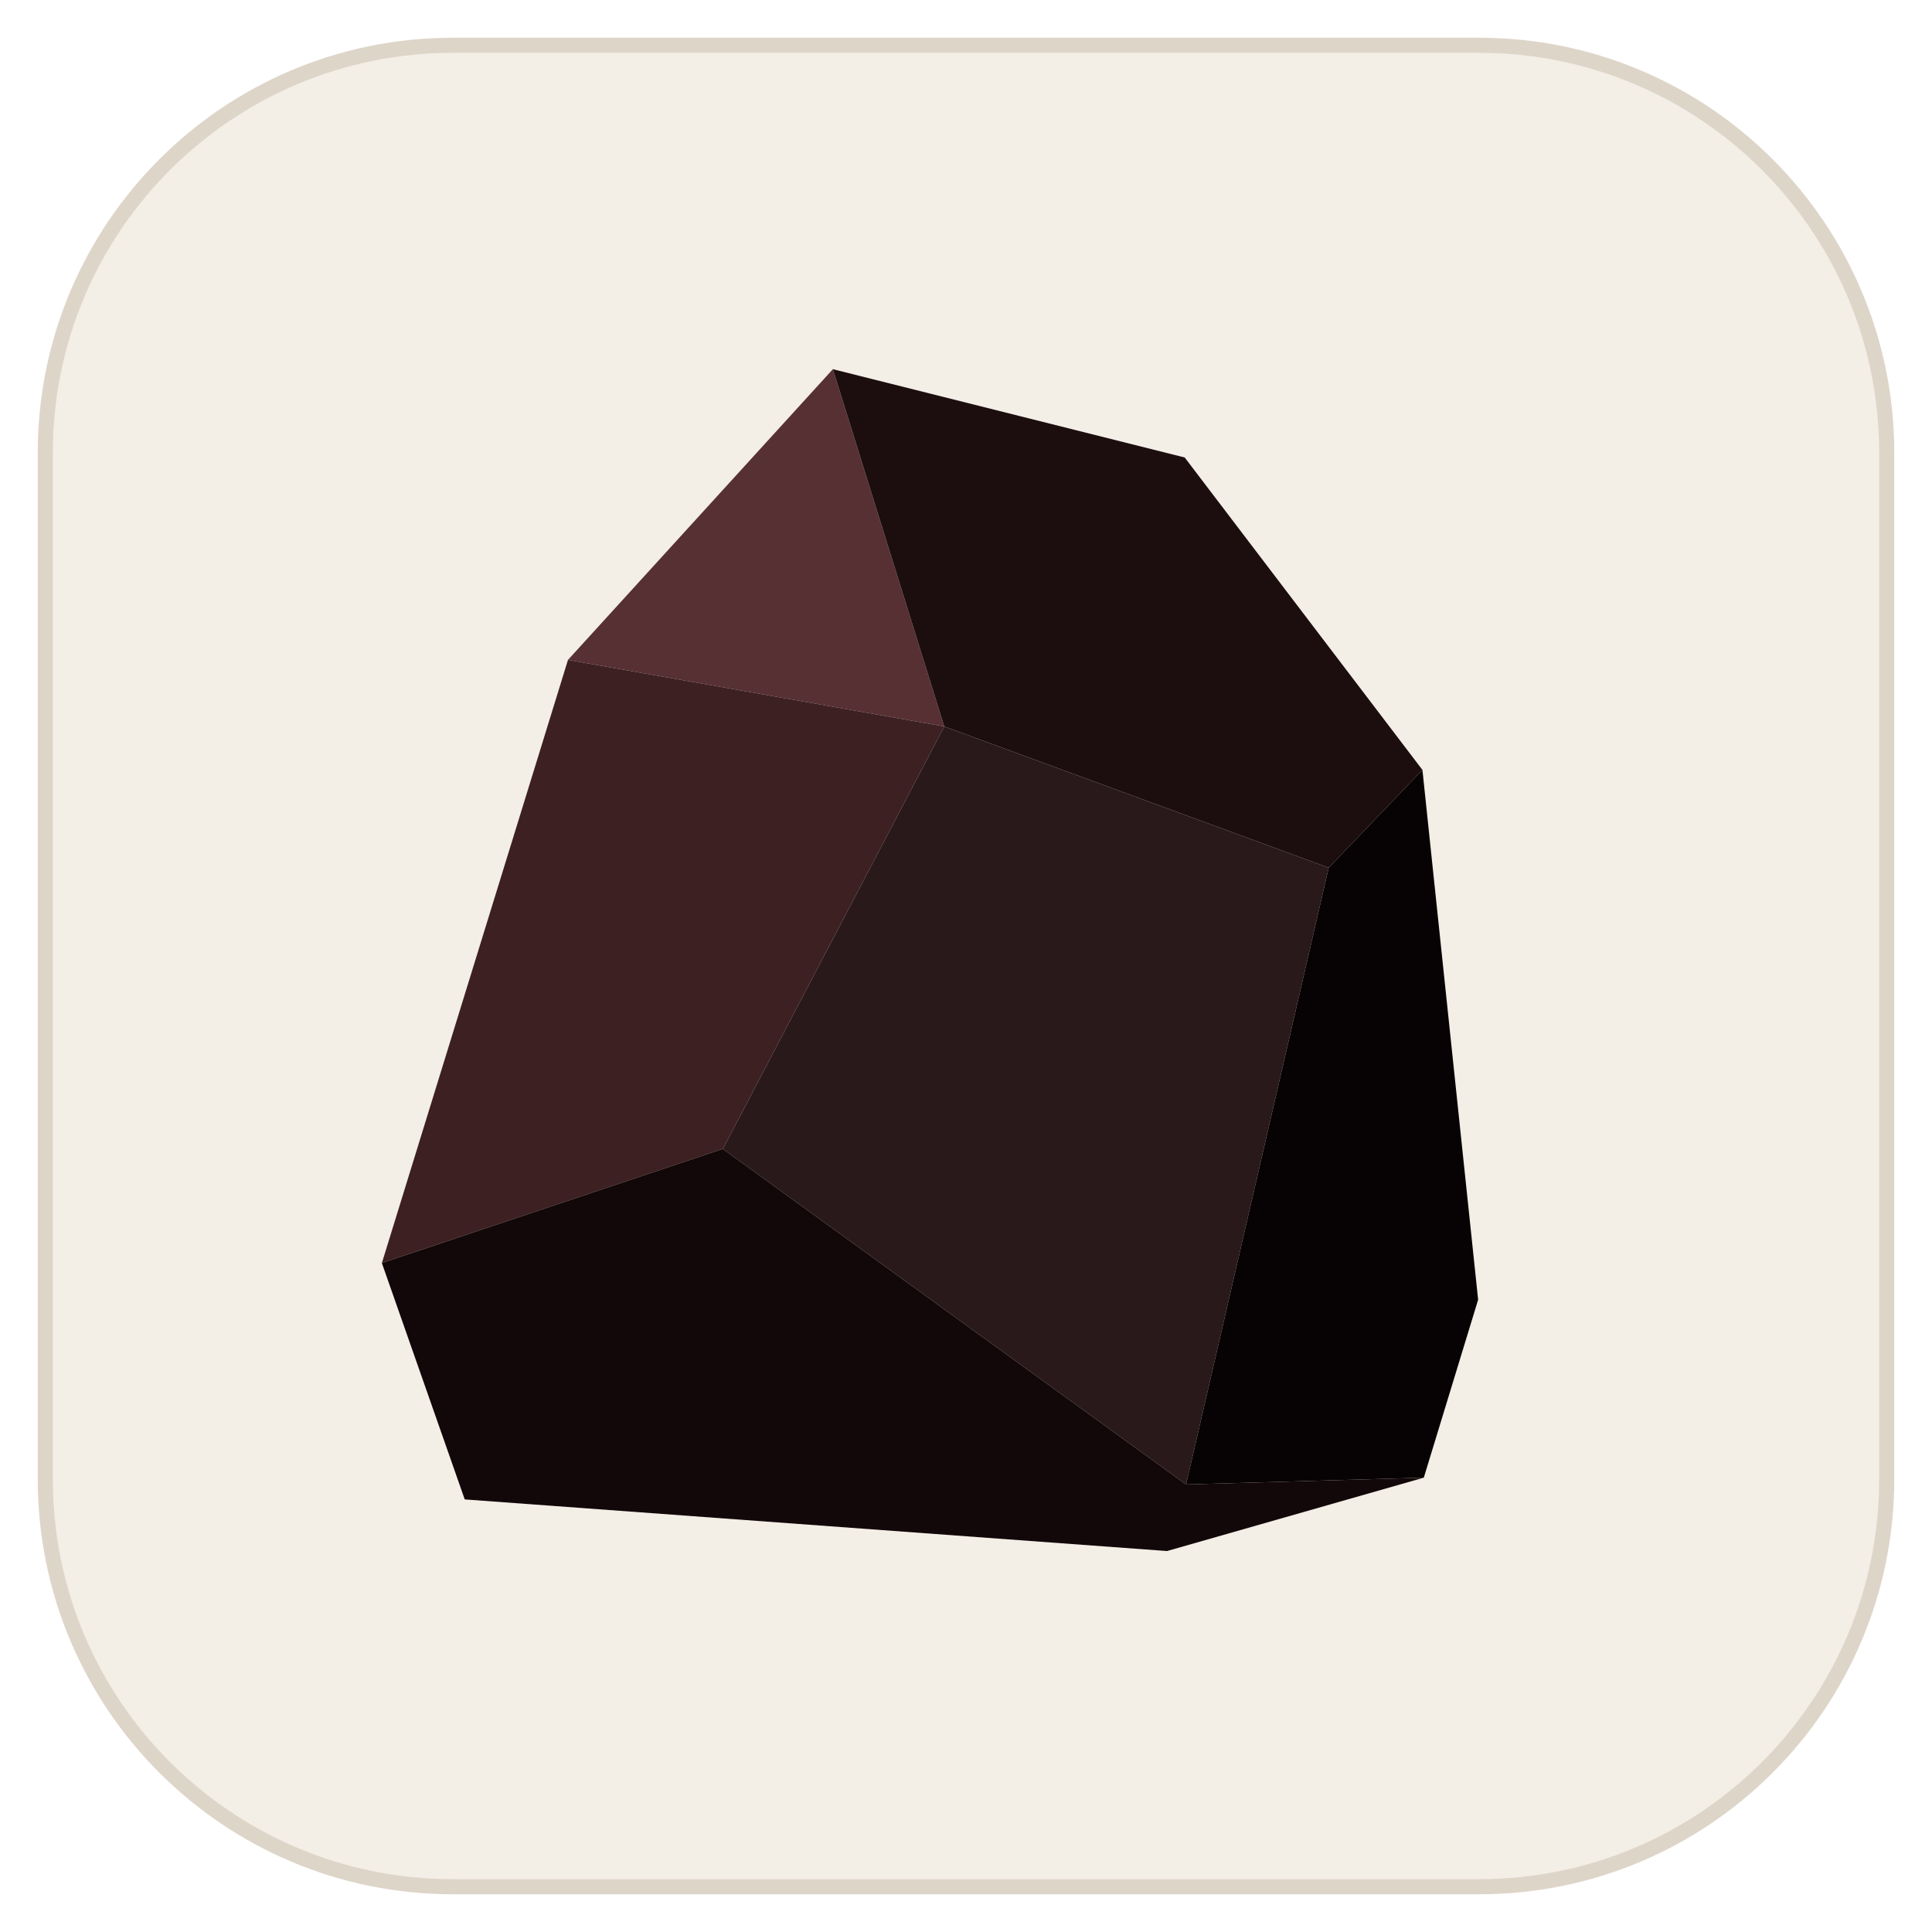
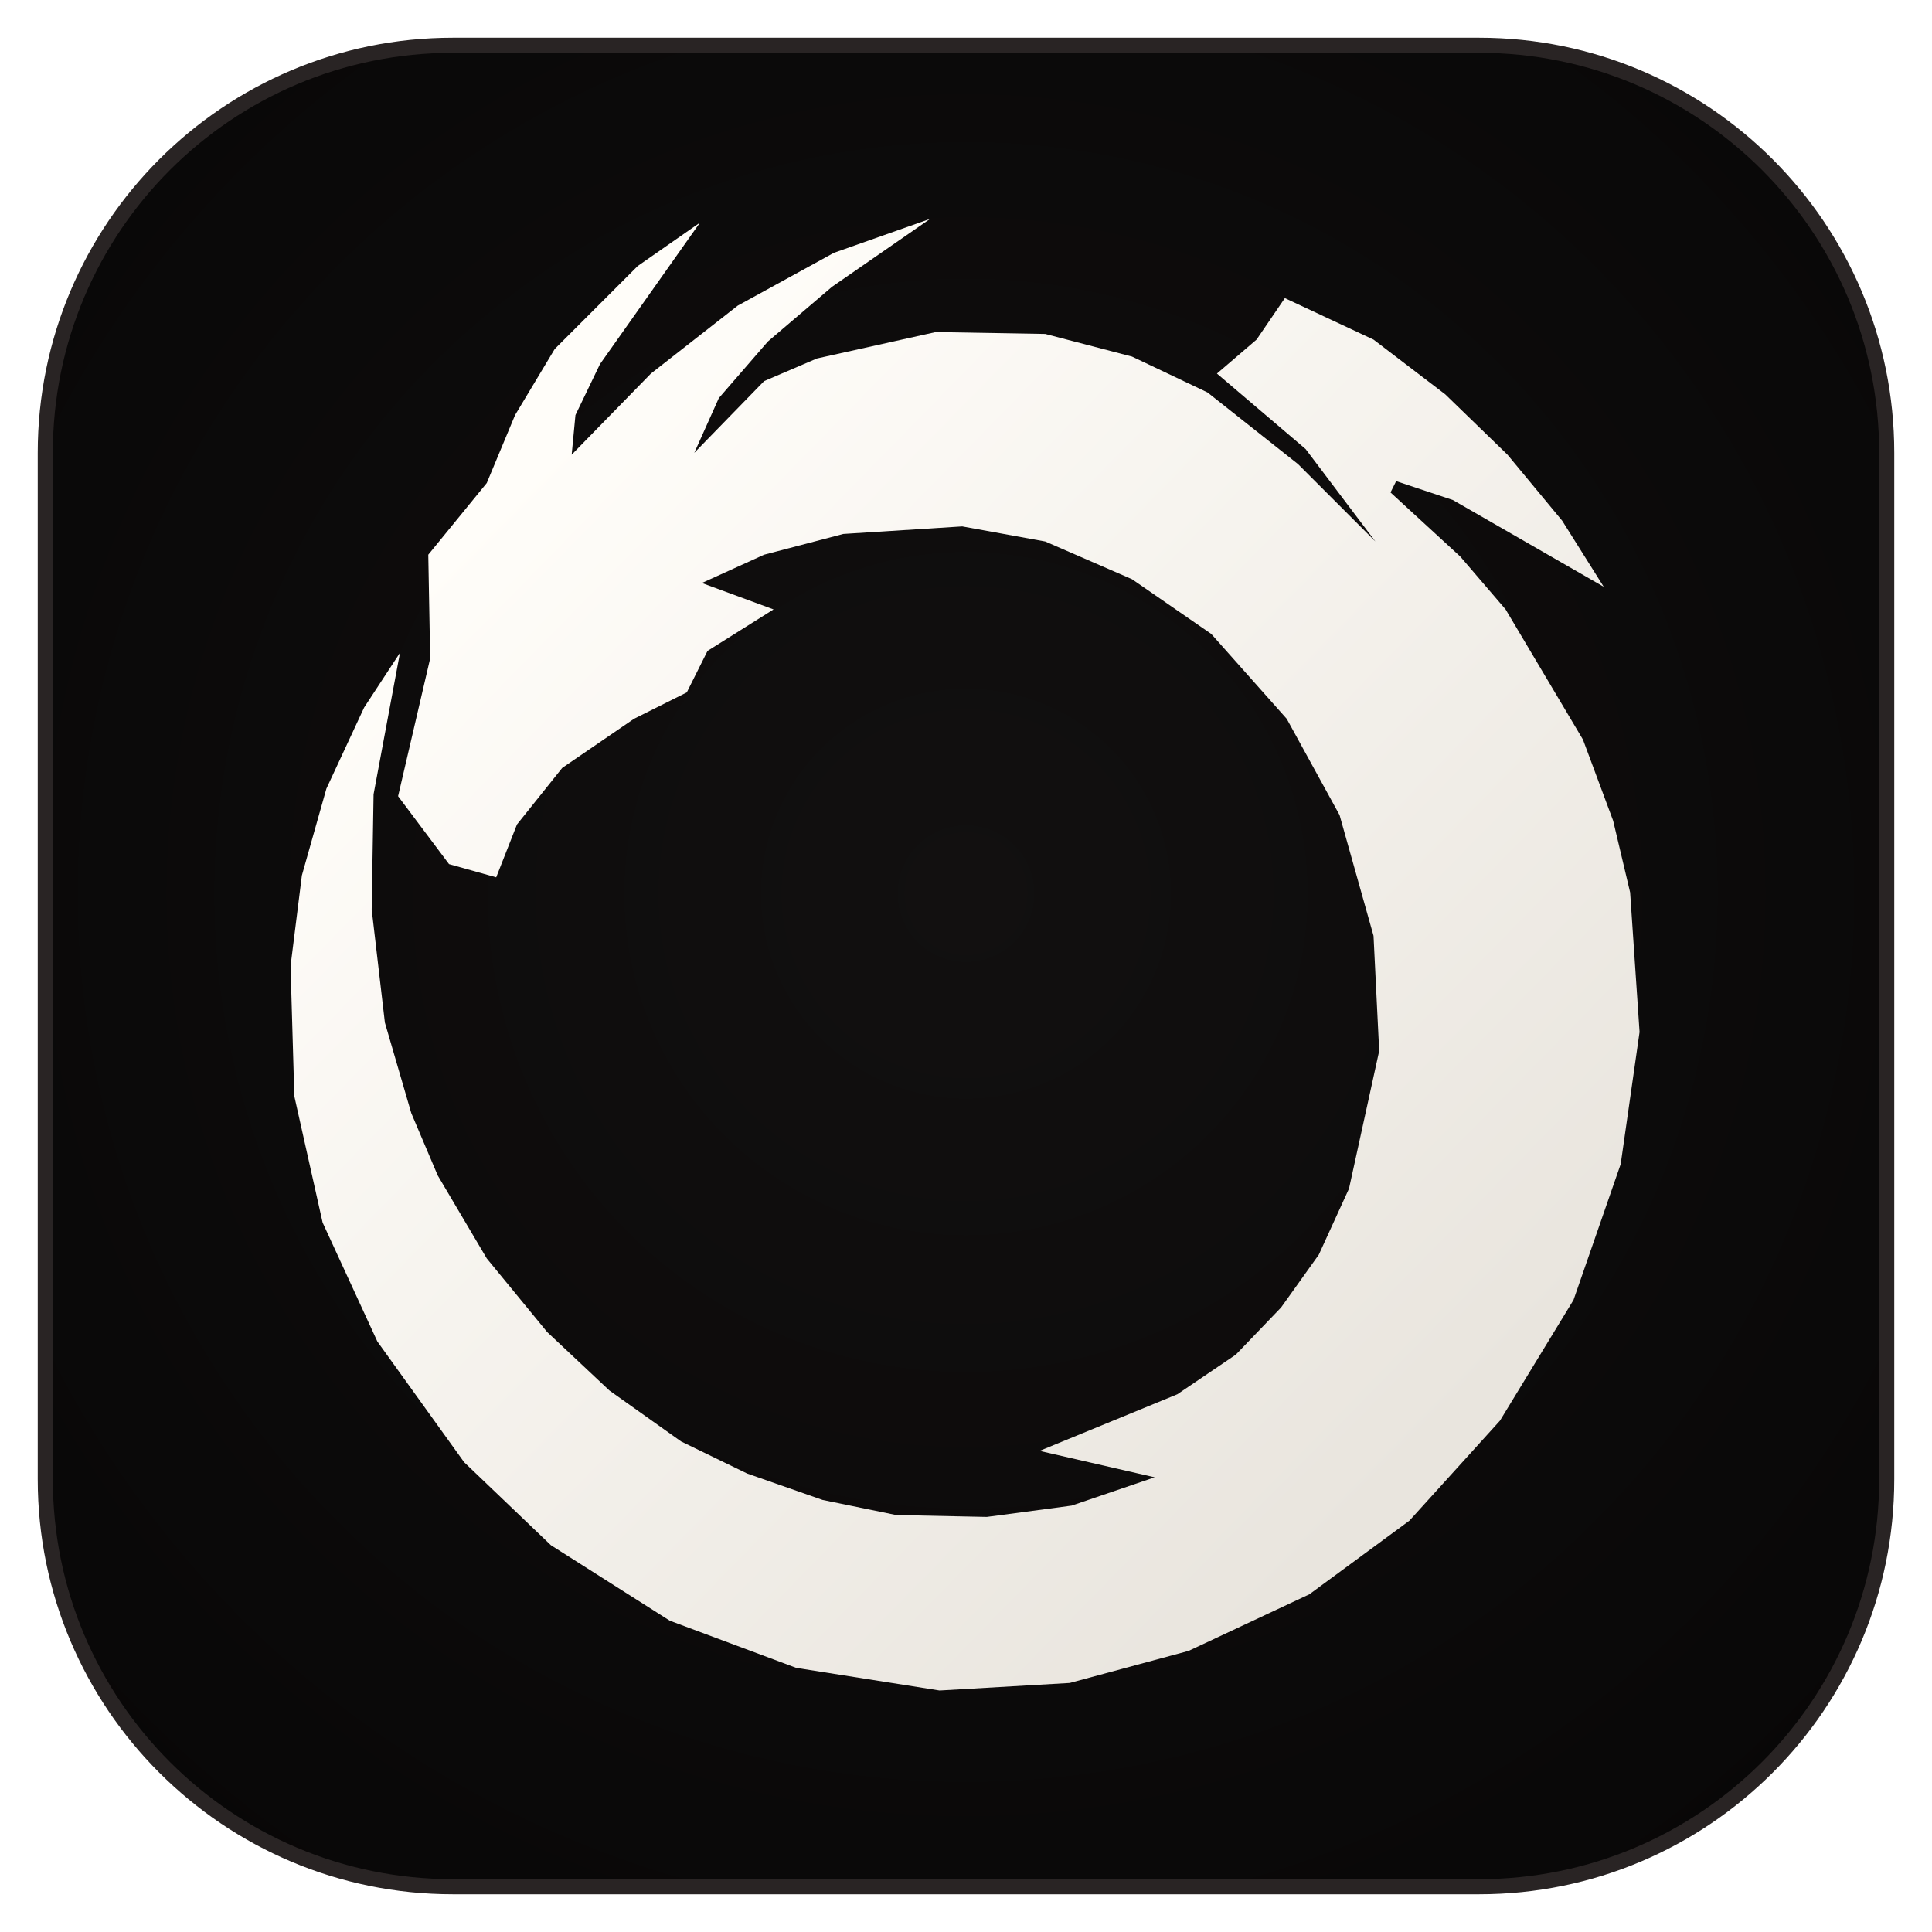
<svg xmlns="http://www.w3.org/2000/svg" viewBox="0 0 1024 1024" role="img" aria-labelledby="title">
-   <rect x="24" y="24" width="976" height="976" rx="216" fill="#f3eee6" stroke="#ded5c9" stroke-width="8" />
-   <g transform="translate(512 524) scale(.72) translate(-512 -512)" stroke="none">
-     <path fill="#573034" d="M219 270 414 56 496 319Z" />
-     <path fill="#1c0e0e" d="M414 56 673 121 848 351 779 423 496 319Z" />
-     <path fill="#3d2022" d="M219 270 496 319 333 630 82 714Z" />
-     <path fill="#29191b" d="M496 319 779 423 674 877 333 630Z" />
-     <path fill="#070304" d="M848 351 889 741 849 872 674 877 779 423Z" />
-     <path fill="#120709" d="M82 714 333 630 674 877 849 872 660 926 143 888Z" />
-   </g>
+   <defs>
+     <radialGradient id="background" cx="50%" cy="46%" r="68%">
+       <stop offset="0" stop-color="#121010" />
+       <stop offset="1" stop-color="#080707" />
+     </radialGradient>
+     <linearGradient id="mark" x1="18%" y1="16%" x2="82%" y2="86%">
+       <stop offset="0" stop-color="#fffdf9" />
+       <stop offset="1" stop-color="#e9e5de" />
+     </linearGradient>
+   </defs>
+   <rect x="24" y="24" width="976" height="976" rx="216" fill="url(#background)" stroke="#292424" stroke-width="8" />
+   <path fill="url(#mark)" d="M 869 547 L 859 617 L 834 689 L 795 753 L 747 806 L 694 845 L 630 875 L 567 892 L 498 896 L 422 884 L 355 859 L 292 819 L 246 775 L 200 711 L 171 648 L 156 581 L 154 512 L 160 464 L 173 418 L 193 375 L 212 346 L 198 421 L 197 482 L 204 542 L 218 590 L 232 623 L 258 667 L 290 706 L 323 737 L 361 764 L 396 781 L 436 795 L 475 803 L 523 804 L 568 798 L 612 783 L 551 769 L 624 739 L 655 718 L 679 693 L 699 665 L 715 630 L 731 557 L 728 496 L 710 432 L 682 381 L 642 336 L 600 307 L 554 287 L 510 279 L 447 283 L 405 294 L 372 309 L 410 323 L 375 345 L 364 367 L 336 381 L 298 407 L 274 437 L 263 465 L 238 458 L 211 422 L 228 349 L 227 294 L 258 256 L 273 220 L 294 185 L 338 141 L 371 118 L 318 193 L 305 220 L 303 241 L 345 198 L 391 162 L 442 134 L 493 116 L 441 152 L 407 181 L 381 211 L 368 240 L 405 202 L 433 190 L 496 176 L 554 177 L 600 189 L 640 208 L 688 246 L 729 287 L 692 238 L 645 198 L 666 180 L 681 158 L 728 180 L 766 209 L 799 241 L 828 276 L 850 311 L 770 265 L 740 255 L 737 261 L 774 295 L 798 323 L 839 392 L 855 435 L 864 473 Z" />
</svg>
